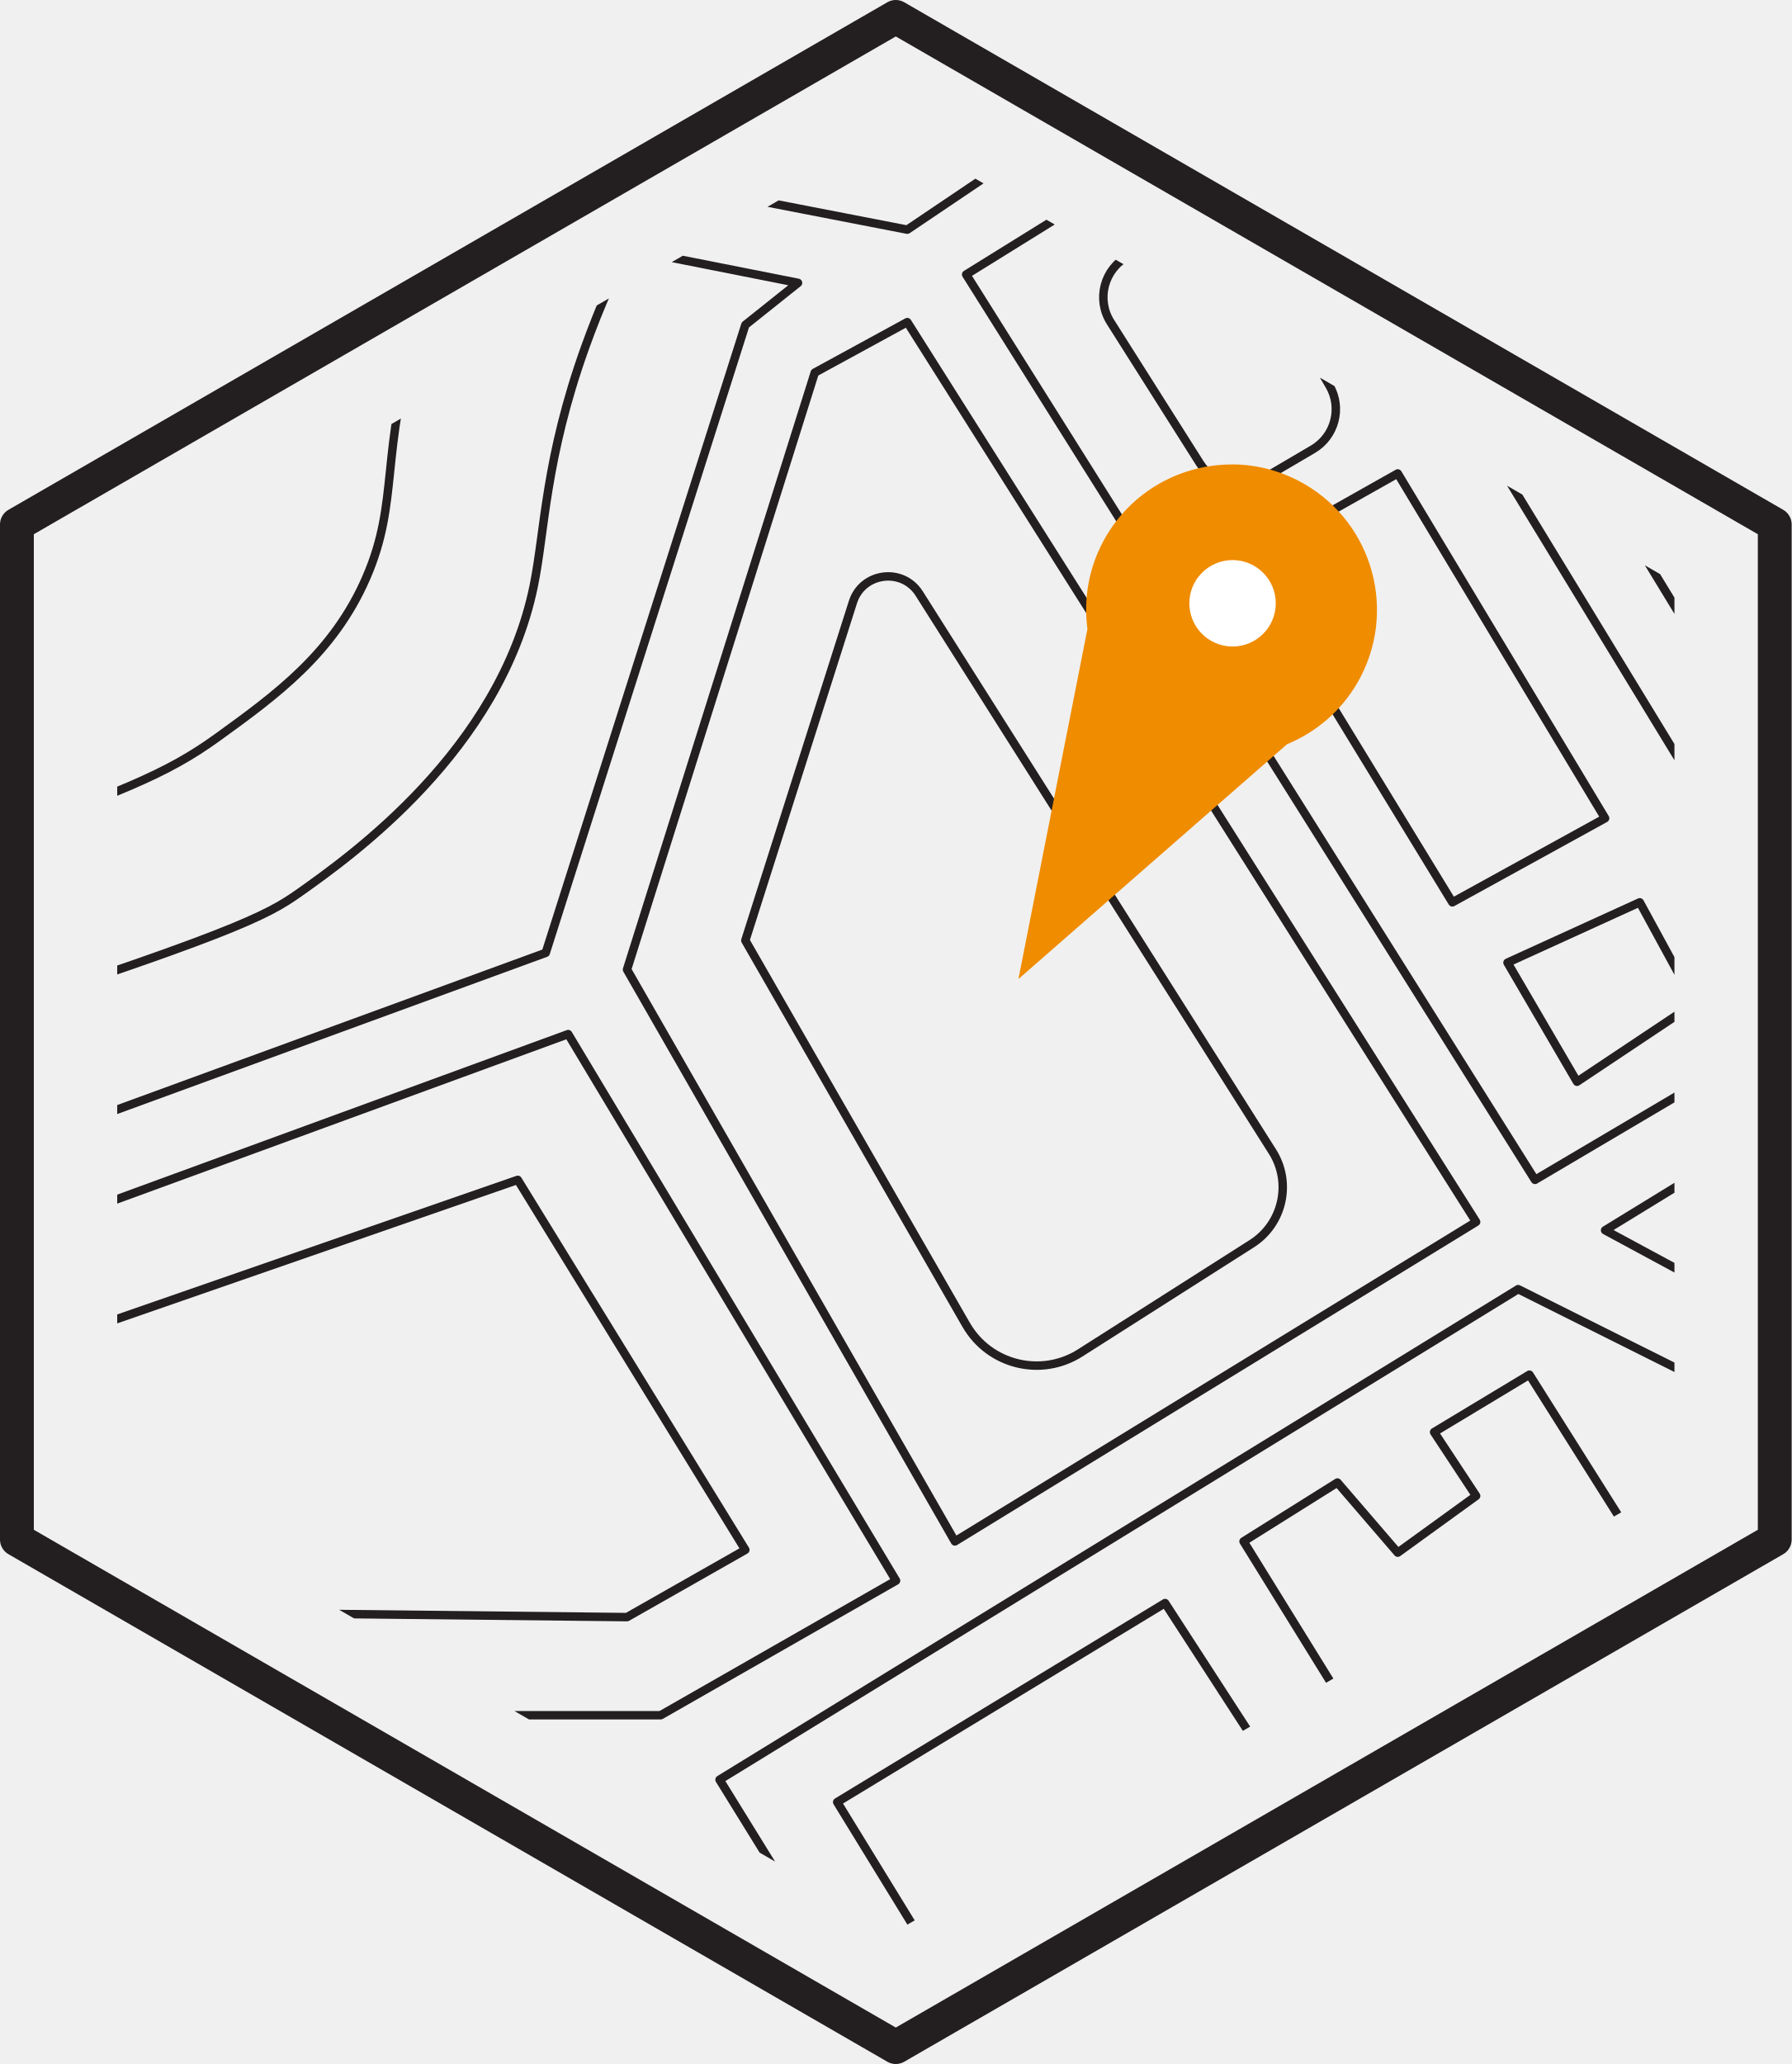
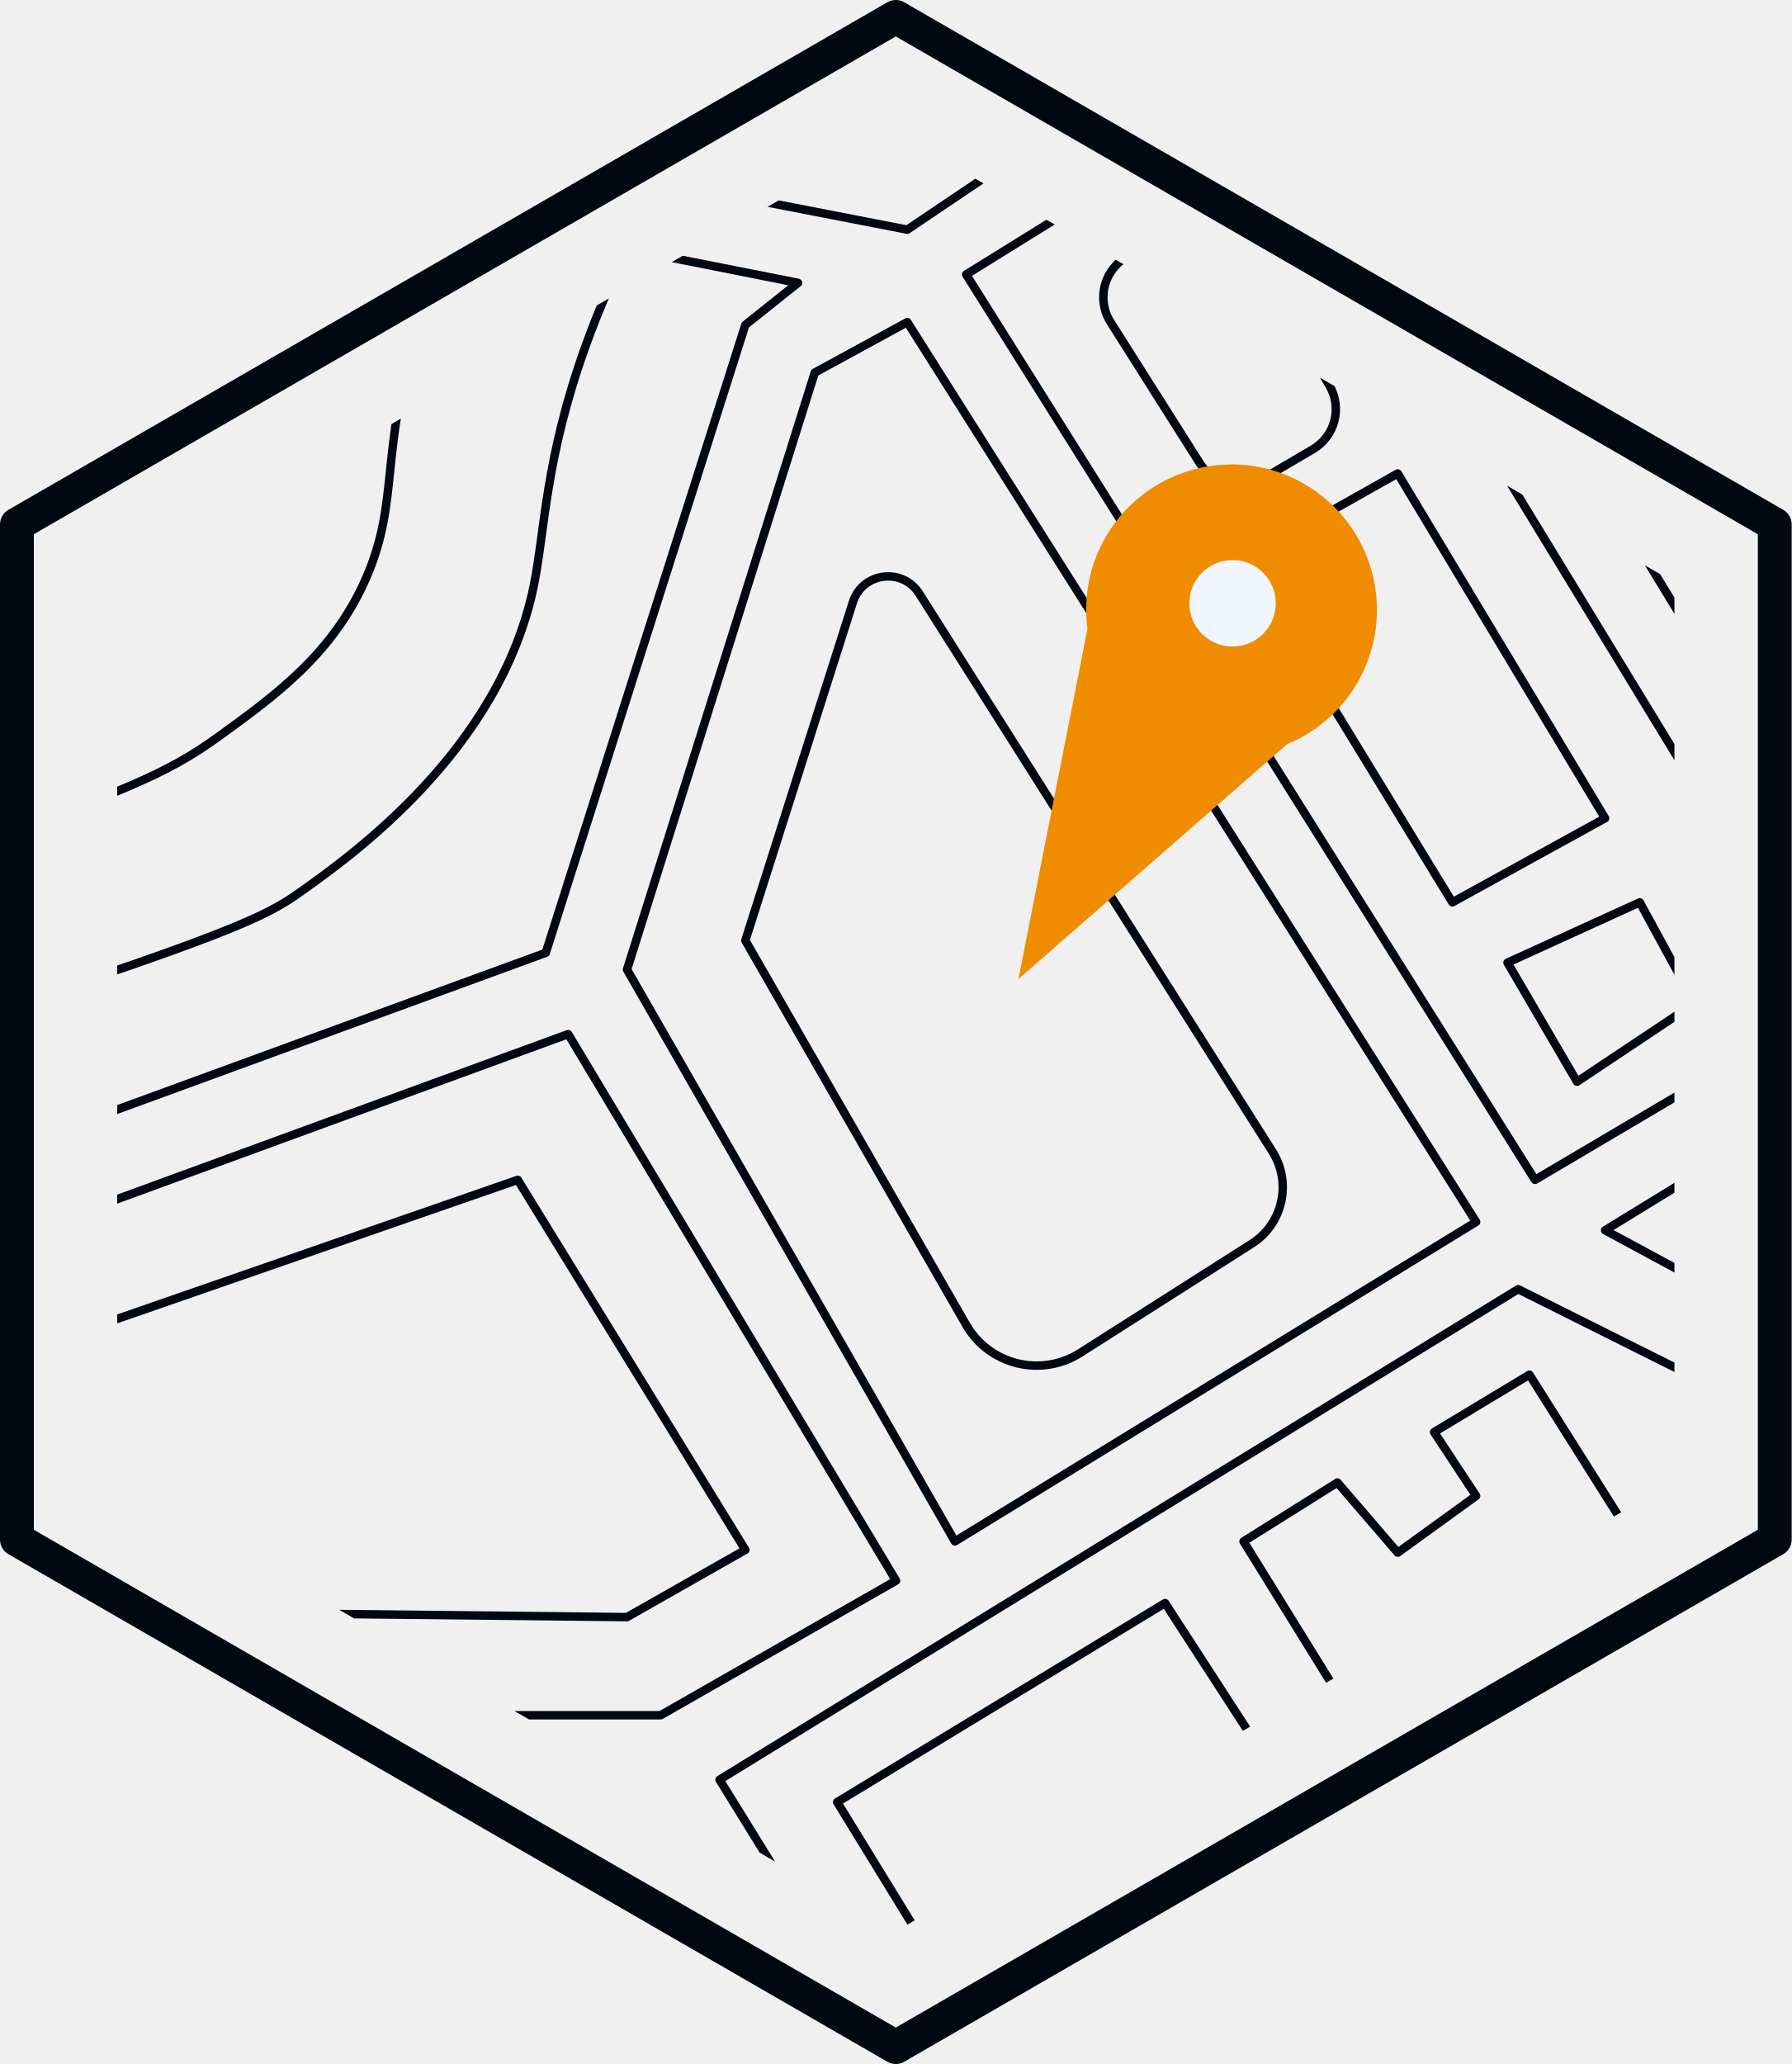
<svg xmlns="http://www.w3.org/2000/svg" id="Layer_2" data-name="Layer 2" viewBox="0 0 211.85 244">
  <defs>
    <style>
      .cls-1, .cls-2, .cls-3 {
        fill: none;
      }

      .cls-1, .cls-3 {
-         stroke: #231f20;
+         stroke: #020812;
        stroke-linecap: round;
        stroke-linejoin: round;
      }

      .cls-4 {
        clip-path: url(#clippath);
      }

      .cls-2, .cls-5, .cls-6 {
        stroke-width: 0px;
      }

      .cls-3 {
        stroke-width: 4px;
      }

      .cls-5 {
        fill: #f08c00;
      }

      .cls-6 {
-         fill: #fff;
+         fill: #f1f5fe;
      }
    </style>
    <clipPath id="clippath">
      <polygon class="cls-2" points="13.86 68.85 13.86 175.15 105.92 228.31 197.99 175.15 197.99 68.85 105.92 15.69 13.86 68.85" />
    </clipPath>
  </defs>
  <g id="logo">
    <g class="cls-4">
      <g>
        <polyline class="cls-1" points="-36.06 -.69 107.28 27.15 212.32 -43.63" />
        <polygon class="cls-1" points="-36.06 7.6 94.36 33.44 88.13 38.41 64.53 112.64 -36.06 149.42 -36.06 7.6" />
        <polygon class="cls-1" points="107.28 38.08 96.34 44.05 74.14 114.62 112.91 182.22 174.54 144.45 107.28 38.08" />
        <polygon class="cls-1" points="114.24 32.45 181.5 139.48 216.29 118.93 150.02 10.25 114.24 32.45" />
        <polygon class="cls-1" points="232.2 -43.63 156.98 4.28 223.58 113.63 273.55 81.82 273.55 -43.63 232.2 -43.63" />
        <polygon class="cls-1" points="67.18 122.25 -36.06 160.02 -36.06 202.77 78.12 202.77 105.95 186.86 67.18 122.25" />
        <polygon class="cls-1" points="76.13 213.04 -36.06 213.04 -36.06 265.99 107.94 265.99 76.13 213.04" />
        <polygon class="cls-1" points="85.08 210.39 179.51 152.4 231.21 178.24 110.26 251.14 85.08 210.39" />
        <polygon class="cls-1" points="114.24 260.09 118.74 265.99 203.7 265.99 273.55 223.31 273.55 201.77 240.48 182.22 114.24 260.09" />
        <polygon class="cls-1" points="273.55 150.74 239.49 172.28 189.79 145.44 273.55 94.08 273.55 150.74" />
        <polygon class="cls-1" points="61.22 139.48 -18.97 167.31 -18.97 190.17 74.14 191.17 88.13 183.22 61.22 139.48" />
        <path class="cls-1" d="M253.41-43.63l-53.02,35.39c-1.73,5.58-7.25,25.83,2.32,48.31,11.59,27.24,36.44,36.85,40.76,38.44,10.03-5.74,20.06-11.49,30.08-17.23" />
        <polygon class="cls-1" points="98.99 213.04 137.76 189.51 153.01 213.04 114.24 237.89 98.99 213.04" />
        <polygon class="cls-1" points="147.04 182.22 162.62 207.4 196.41 187.19 180.84 162.51 169.57 169.3 174.54 176.84 165.27 183.55 158.14 175.26 147.04 182.22" />
        <polygon class="cls-1" points="193.89 222.32 241.15 194.48 256.39 219.33 209.34 248.46 193.89 222.32" />
        <polygon class="cls-1" points="147.04 251.14 184.82 229.27 191.44 240.21 154.66 262.08 147.04 251.14" />
        <path class="cls-1" d="M114.24,156.62l-26.11-45.44,12.72-40c1.12-3.53,5.86-4.14,7.84-1.01l41.76,65.96c2.33,3.68,1.24,8.55-2.43,10.89l-20.3,12.92c-4.61,2.93-10.74,1.43-13.47-3.31Z" />
        <path class="cls-1" d="M149.3,56.6l5.94-3.49c2.61-1.53,3.49-4.89,1.97-7.5l-9.81-16.85c-1.49-2.56-4.75-3.48-7.36-2.07l-6.7,3.62c-2.8,1.51-3.73,5.08-2.03,7.77l10.58,16.71c1.58,2.5,4.87,3.3,7.42,1.8Z" />
        <polygon class="cls-1" points="147.04 66.25 171.73 106.67 189.79 96.73 165.27 55.97 147.04 66.25" />
        <polygon class="cls-1" points="178.25 113.8 186.47 127.88 200.39 118.6 193.89 106.67 178.25 113.8" />
        <line class="cls-1" x1="176.53" y1="-45.09" x2="79.34" y2="21.72" />
        <path class="cls-1" d="M141.74-45.09c-16.6,11.74-30.27,20.22-39.76,25.85-9.33,5.52-17.93,10.23-27.83,19.55-6.97,6.56-11.85,12.82-14.91,17.13" />
        <path class="cls-1" d="M54.58,25.56c-1.43,2.94-3.5,7.59-5.29,13.52-4.42,14.62-2.05,20.11-5.96,29.16-3.89,8.99-10.7,13.93-17.56,18.89-6.13,4.43-11.26,6.44-31.15,13.59-7.95,2.85-18.35,6.48-30.68,10.47" />
        <path class="cls-1" d="M-36.06,130.86c6.44-2.01,15.38-4.84,26.04-8.28,37.66-12.18,41.49-14.27,45.46-17.08,5.97-4.23,23.7-16.79,27.68-36.28,1.33-6.55,1.33-14.93,6.06-28.15,1.79-5,3.65-8.99,4.97-11.63" />
        <path class="cls-1" d="M-36.06,224.1c5.23-.21,12.72-.49,21.73-.79,29.57-1,34.55-.84,39.76-.33,9.62.94,20.52,2,31.81,7.29,18.46,8.65,29.11,24.45,34.79,35.72" />
        <polyline class="cls-1" points="-36.06 7.6 -36.06 -43.63 232.2 -43.63" />
        <path class="cls-1" d="M16.87-12.33l-1.42,6.87c-.43,2.08.92,4.11,3.01,4.52l28.29,5.5c2.05.4,4.04-.93,4.46-2.98l1.3-6.35c.42-2.05-.89-4.06-2.94-4.49l-28.17-6.03c-2.07-.44-4.1.88-4.53,2.96Z" />
        <path class="cls-1" d="M-36.06,55.97L-.94,62.79c2.77.54,4.59,3.2,4.09,5.98L.14,85.24c-.49,2.67-3.07,4.41-5.72,3.86l-30.48-6.29" />
        <path class="cls-1" d="M2.03,34.51l-1.3,8.02c-.36,2.23,1.11,4.35,3.32,4.79l25.64,5.14c2.34.47,4.6-1.1,4.98-3.45l1.22-7.57c.36-2.2-1.07-4.3-3.25-4.78l-25.57-5.59c-2.36-.52-4.66,1.05-5.05,3.44Z" />
      </g>
    </g>
    <polygon class="cls-3" points="2 62 2 182 105.92 242 209.85 182 209.85 62 105.92 2 2 62" />
    <g>
      <path class="cls-5" d="M130.05,74.65c.03-.16.04-.33.02-.49-.46-3.47.21-6.89,1.95-9.9,2.8-4.84,8.01-7.85,13.61-7.85,2.74,0,5.45.73,7.83,2.11,7.5,4.33,10.07,13.95,5.75,21.44-1.74,3.01-4.37,5.3-7.6,6.64-.15.06-.29.15-.42.26l-28.45,24.87,7.31-37.07Z" />
      <path class="cls-5" d="M145.63,57.91c2.48,0,4.92.66,7.08,1.91,6.78,3.91,9.11,12.61,5.2,19.39-1.57,2.72-3.95,4.8-6.87,6-.3.12-.58.3-.83.51l-25.14,21.97,6.46-32.76c.06-.32.07-.65.03-.98-.42-3.14.19-6.23,1.76-8.95,2.53-4.38,7.25-7.1,12.31-7.1M145.63,54.91c-5.94,0-11.72,3.08-14.91,8.6-1.97,3.41-2.62,7.22-2.14,10.85l-8.16,41.38,31.76-27.76c3.38-1.4,6.35-3.86,8.33-7.28,4.75-8.23,1.93-18.74-6.29-23.49-2.71-1.56-5.67-2.31-8.58-2.31h0Z" />
    </g>
    <g>
      <path class="cls-6" d="M145.74,77.93c-3.64,0-6.61-2.96-6.61-6.61s2.96-6.61,6.61-6.61,6.61,2.96,6.61,6.61-2.96,6.61-6.61,6.61Z" />
      <path class="cls-5" d="M145.74,66.21c2.82,0,5.11,2.29,5.11,5.11s-2.29,5.11-5.11,5.11-5.11-2.29-5.11-5.11,2.29-5.11,5.11-5.11M145.74,63.21c-4.48,0-8.11,3.63-8.11,8.11s3.63,8.11,8.11,8.11,8.11-3.63,8.11-8.11-3.63-8.11-8.11-8.11h0Z" />
    </g>
  </g>
</svg>
